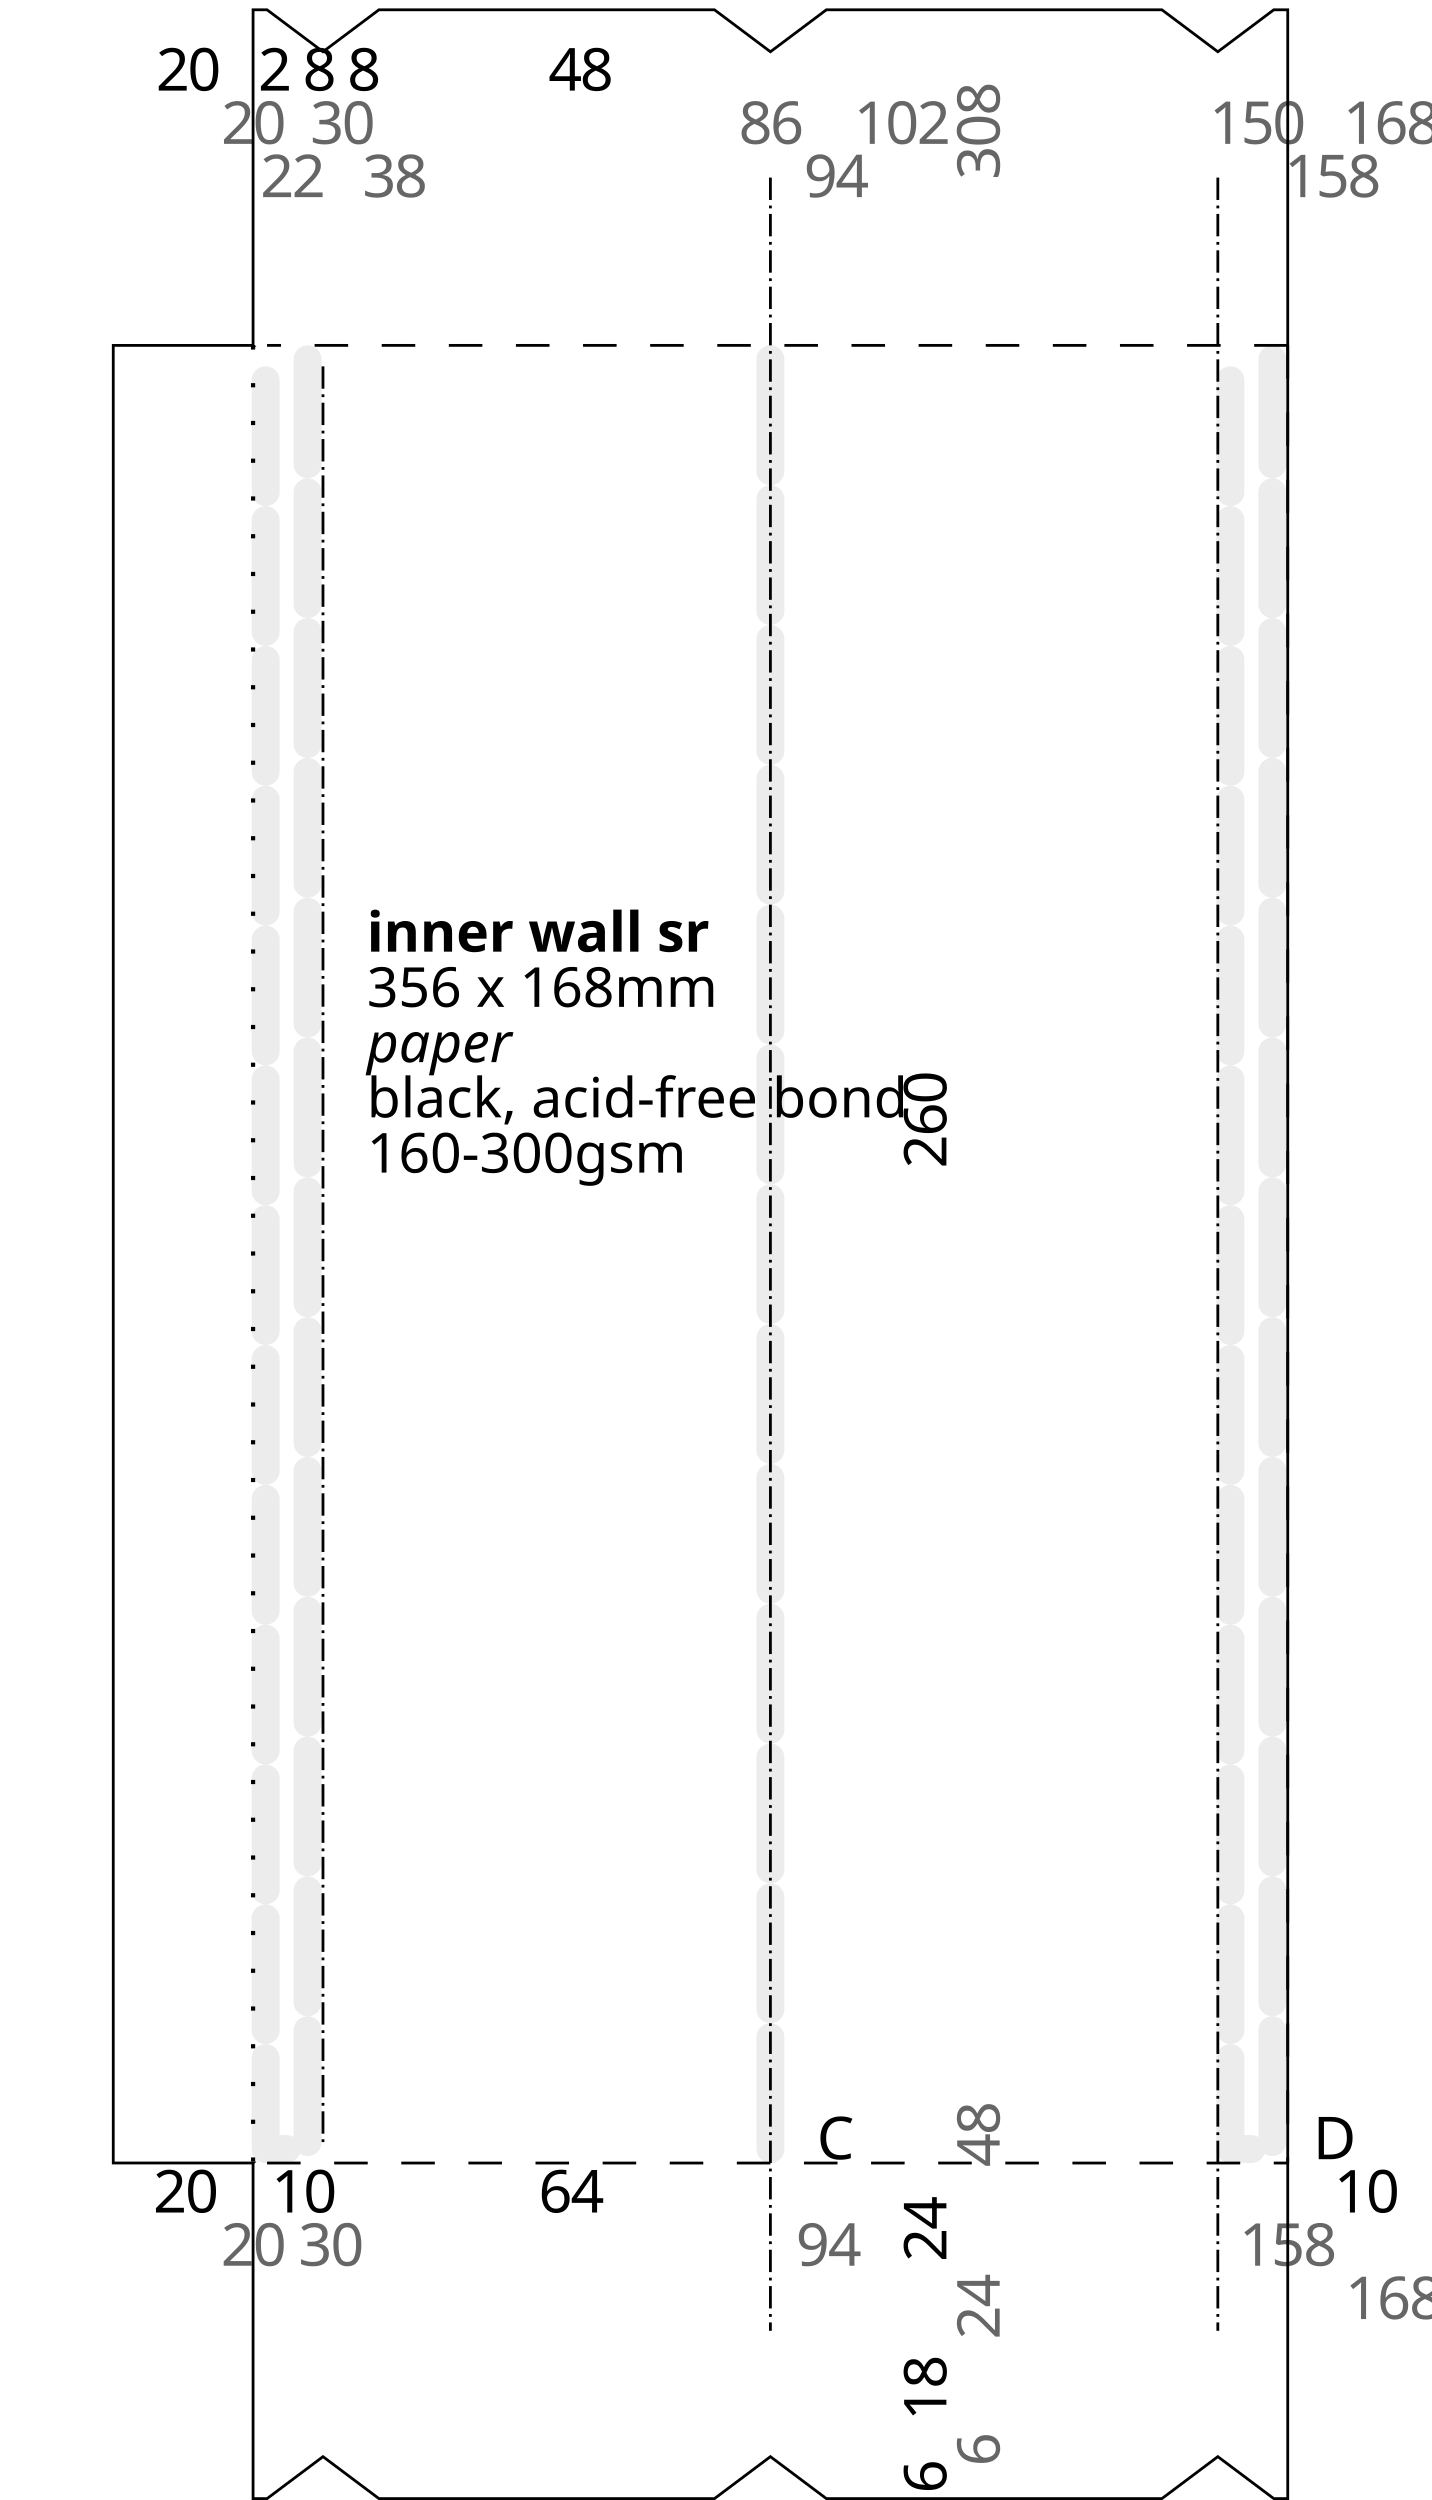
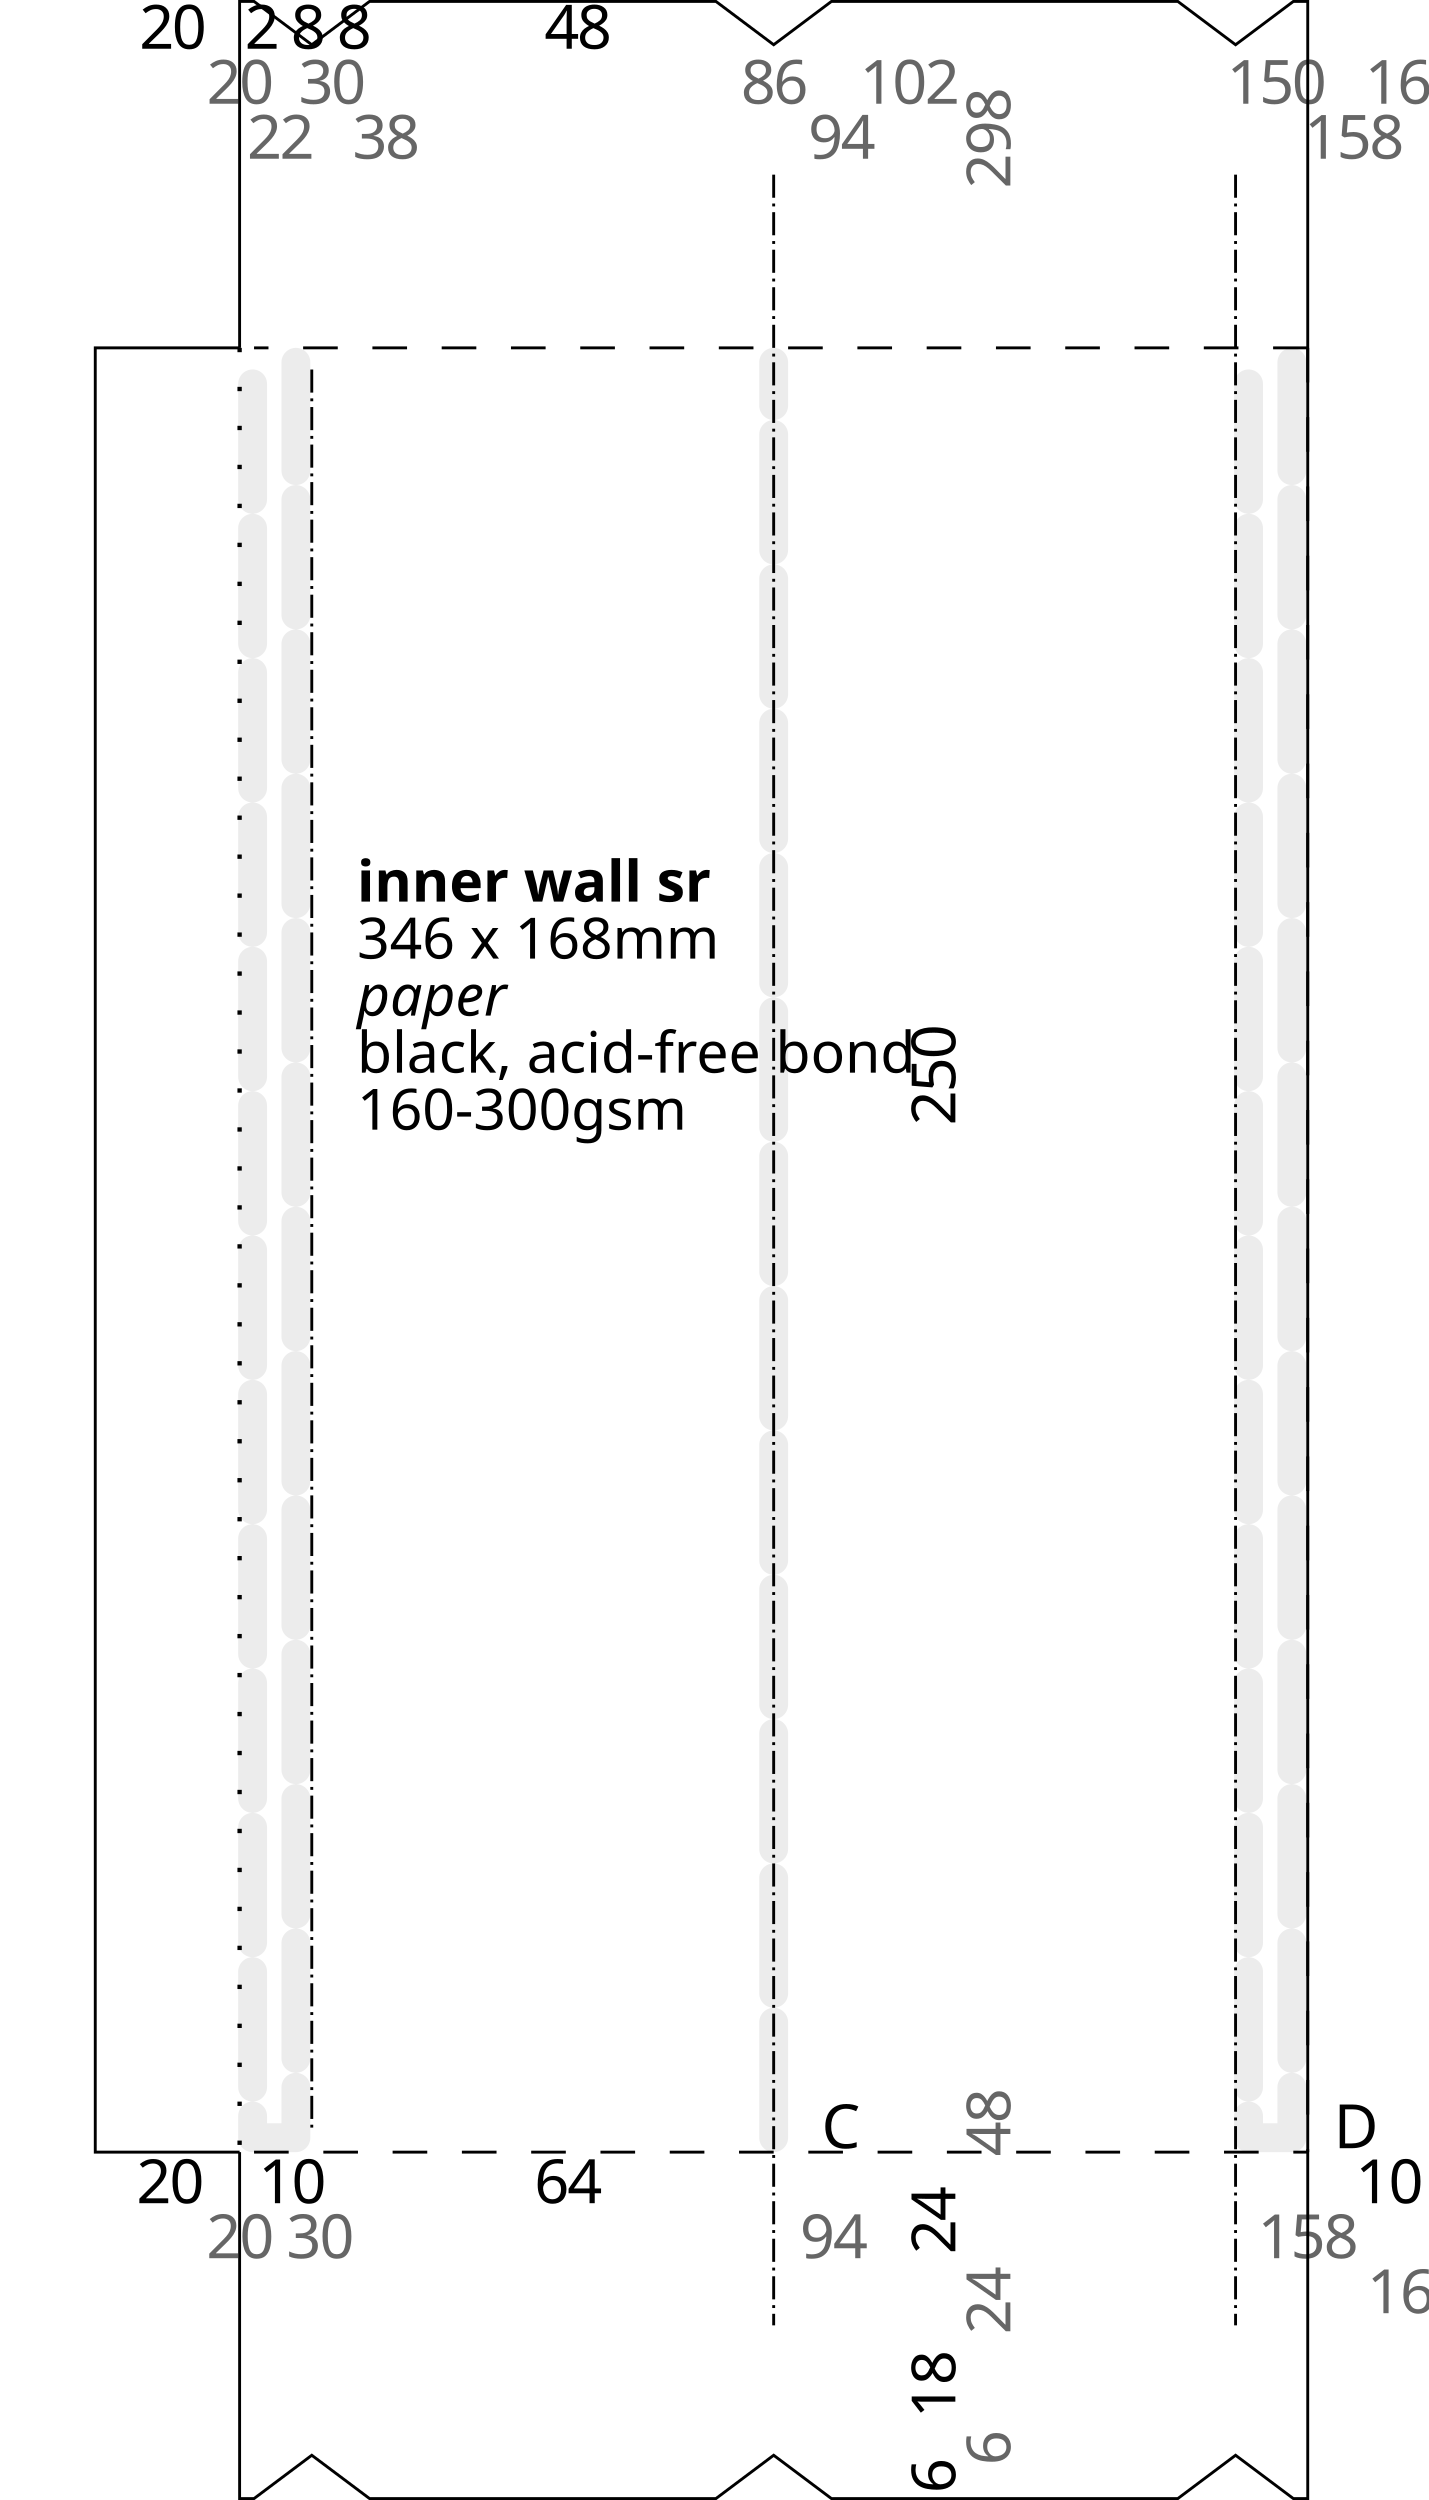
- <svg xmlns="http://www.w3.org/2000/svg" width="204.705mm" height="357.604mm" viewBox="0 0 204.705 357.604" version="1.1" id="svg8">
+ <svg xmlns="http://www.w3.org/2000/svg" width="198mm" height="346.4mm" viewBox="0 0 198 346.4" version="1.1" id="svg8">
  <defs id="defs2" />
-   <g id="layer1" transform="translate(340.2681,-214.1791)">
-     <text xml:space="preserve" style="font-style:normal;font-variant:normal;font-weight:normal;font-stretch:normal;font-size:8.467px;line-height:0%;font-family:'Trebuchet MS';-inkscape-font-specification:Sans;letter-spacing:-0.265px;word-spacing:-0.529px;writing-mode:lr-tb;display:inline;fill:#000000;fill-opacity:1;stroke:none;stroke-width:0.282" x="-318.365" y="523.043" id="text5173" transform="scale(1.000009,0.999991)">
-       <tspan id="tspan5175" x="-318.365" y="523.043" style="font-size:8.467px;line-height:90%;letter-spacing:-0.265px;word-spacing:-0.529px;fill:#000000;fill-opacity:1;stroke-width:0.282" dx="0 0 0 0 0 0 0 0 0 0 0 0 0 0 0 0 0 0 0 0 0 0 0 0 0 0 0 0 0 0 0 0 0 0 0 0 0 0 0 0 0 0 0 0 0 0 0 0 0 0" dy="0 0 0 0 0 0 0 0 0 0 0 0 0 0 0 0 0 0 0 0 0 0 0 0 0 0 0 0 0 0 0 0 0 0 0 0 0 0 0 0 0 0 0 0 0 0 0 0 0 0">                                                 C                                  D</tspan>
-       <tspan x="-318.365" y="530.663" style="font-size:8.467px;line-height:90%;letter-spacing:-0.265px;word-spacing:-0.529px;fill:#000000;fill-opacity:1;stroke-width:0.282" id="tspan7491" dx="0 0 0 0 0 0 0 0 0 0 0 0 0 0 0 0 0 0 0 0 0 0 0 0 0 0 0 0 0 0 0 0 0 0 0 0 0 0 0 0 0 0 0 0 0 0 0 0 0 0 0 0 0 0 0 0 0 0 0 0 0 0 0 0 0 0 0 0 0 0 0 0 0 0 0 0 0 0 0 0 0">20    10               64                                                      10</tspan>
-       <tspan x="-318.365" y="538.283" id="tspan5361" style="font-size:8.467px;line-height:90%;letter-spacing:-0.265px;word-spacing:-0.529px;fill:#000000;fill-opacity:0.6;stroke-width:0.282">     20 30                                94                            158</tspan>
-       <tspan x="-318.365" y="545.903" style="font-size:8.467px;line-height:90%;letter-spacing:-0.265px;word-spacing:-0.529px;fill:#000000;fill-opacity:0.6;stroke-width:0.282" dx="0 0 0 0 0 0 0 0 0 0 0 0 0 0 0 0 0 0 0 0 0 0 0 0 0 0 0 0 0 0 0 0 0 0 0 0 0 0 0 0 0 0 0 0 0 0 0 0 0 0 0 0 0 0 0 0 0 0 0 0 0 0 0 0 0 0 0 0 0 0 0 0 0 0 0 0 0 0 0 0 0 0 0 0 0 0 0 0 0" id="tspan1647">                                                                                        168 </tspan>
+   <g id="layer1" transform="translate(324.2681,-225.3831)">
+     <text xml:space="preserve" style="font-style:normal;font-variant:normal;font-weight:normal;font-stretch:normal;font-size:8.467px;line-height:0%;font-family:'Trebuchet MS';-inkscape-font-specification:Sans;letter-spacing:-0.265px;word-spacing:-0.529px;writing-mode:lr-tb;display:inline;fill:#000000;fill-opacity:1;stroke:none;stroke-width:0.282" x="-305.365" y="523.043" id="text5173" transform="scale(1.000009,0.999991)">
+       <tspan id="tspan5175" x="-305.365" y="523.043" style="font-size:8.467px;line-height:90%;letter-spacing:-0.265px;word-spacing:-0.529px;fill:#000000;fill-opacity:1;stroke-width:0.282" dx="0 0 0 0 0 0 0 0 0 0 0 0 0 0 0 0 0 0 0 0 0 0 0 0 0 0 0 0 0 0 0 0 0 0 0 0 0 0 0 0 0 0 0 0 0 0 0 0 0 0" dy="0 0 0 0 0 0 0 0 0 0 0 0 0 0 0 0 0 0 0 0 0 0 0 0 0 0 0 0 0 0 0 0 0 0 0 0 0 0 0 0 0 0 0 0 0 0 0 0 0 0">                                                 C                                  D</tspan>
+       <tspan x="-305.365" y="530.663" style="font-size:8.467px;line-height:90%;letter-spacing:-0.265px;word-spacing:-0.529px;fill:#000000;fill-opacity:1;stroke-width:0.282" id="tspan7491" dx="0 0 0 0 0 0 0 0 0 0 0 0 0 0 0 0 0 0 0 0 0 0 0 0 0 0 0 0 0 0 0 0 0 0 0 0 0 0 0 0 0 0 0 0 0 0 0 0 0 0 0 0 0 0 0 0 0 0 0 0 0 0 0 0 0 0 0 0 0 0 0 0 0 0 0 0 0 0 0 0 0">20    10               64                                                      10</tspan>
+       <tspan x="-305.365" y="538.283" id="tspan5361" style="font-size:8.467px;line-height:90%;letter-spacing:-0.265px;word-spacing:-0.529px;fill:#000000;fill-opacity:0.6;stroke-width:0.282">     20 30                                94                            158</tspan>
+       <tspan x="-305.365" y="545.903" style="font-size:8.467px;line-height:90%;letter-spacing:-0.265px;word-spacing:-0.529px;fill:#000000;fill-opacity:0.6;stroke-width:0.282" dx="0 0 0 0 0 0 0 0 0 0 0 0 0 0 0 0 0 0 0 0 0 0 0 0 0 0 0 0 0 0 0 0 0 0 0 0 0 0 0 0 0 0 0 0 0 0 0 0 0 0 0 0 0 0 0 0 0 0 0 0 0 0 0 0 0 0 0 0 0 0 0 0 0 0 0 0 0 0 0 0 0 0 0 0 0 0 0 0 0" id="tspan1647">                                                                                        168 </tspan>
    </text>
-     <text id="text5719" y="350.304" x="-287.795" style="font-style:normal;font-variant:normal;font-weight:normal;font-stretch:normal;font-size:3.387px;line-height:0%;font-family:'Trebuchet MS';-inkscape-font-specification:Sans;letter-spacing:0px;word-spacing:0px;writing-mode:lr-tb;display:inline;fill:#000000;fill-opacity:1;stroke:none;stroke-width:0.282" xml:space="preserve">
-       <tspan style="font-style:normal;font-weight:bold;font-size:7.902px;line-height:1;stroke-width:0.282" id="tspan5721" y="350.304" x="-287.795">inner wall sr</tspan>
-       <tspan y="358.206" x="-287.795" id="tspan7094" style="font-style:normal;font-size:7.902px;line-height:1;stroke-width:0.282">356 x 168mm</tspan>
-       <tspan y="366.109" x="-287.795" id="tspan7103" style="font-style:italic;font-size:7.902px;line-height:1;stroke-width:0.282">paper</tspan>
-       <tspan y="374.011" x="-287.795" id="tspan7123" style="font-style:normal;font-size:7.902px;line-height:1;stroke-width:0.282">black, acid-free bond</tspan>
-       <tspan y="381.913" x="-287.795" id="tspan7127" style="font-size:7.902px;line-height:1;stroke-width:0.282">160-300gsm</tspan>
+     <text id="text5719" y="350.304" x="-274.795" style="font-style:normal;font-variant:normal;font-weight:normal;font-stretch:normal;font-size:3.387px;line-height:0%;font-family:'Trebuchet MS';-inkscape-font-specification:Sans;letter-spacing:0px;word-spacing:0px;writing-mode:lr-tb;display:inline;fill:#000000;fill-opacity:1;stroke:none;stroke-width:0.282" xml:space="preserve">
+       <tspan style="font-style:normal;font-weight:bold;font-size:7.902px;line-height:1;stroke-width:0.282" id="tspan5721" y="350.304" x="-274.795">inner wall sr</tspan>
+       <tspan y="358.206" x="-274.795" id="tspan7094" style="font-style:normal;font-size:7.902px;line-height:1;stroke-width:0.282">346 x 168mm</tspan>
+       <tspan y="366.109" x="-274.795" id="tspan7103" style="font-style:italic;font-size:7.902px;line-height:1;stroke-width:0.282">paper</tspan>
+       <tspan y="374.011" x="-274.795" id="tspan7123" style="font-style:normal;font-size:7.902px;line-height:1;stroke-width:0.282">black, acid-free bond</tspan>
+       <tspan y="381.913" x="-274.795" id="tspan7127" style="font-size:7.902px;line-height:1;stroke-width:0.282">160-300gsm</tspan>
    </text>
-     <text transform="scale(1.000009,0.999991)" id="text2341" y="227.14" x="-317.965" style="font-style:normal;font-variant:normal;font-weight:normal;font-stretch:normal;font-size:8.467px;line-height:0%;font-family:'Trebuchet MS';-inkscape-font-specification:Sans;letter-spacing:-0.336px;word-spacing:-0.529px;writing-mode:lr-tb;display:inline;fill:#000000;fill-opacity:1;stroke:none;stroke-width:0.282" xml:space="preserve">
-       <tspan dx="0 0 0 0 0 0 0 0 0 0 0 0 0 0 0 0 0 0 0 0 0 0 0 0 0" id="tspan2337" style="font-size:8.467px;line-height:90%;letter-spacing:-0.336px;word-spacing:-0.529px;fill:#000000;fill-opacity:1;stroke-width:0.282" y="227.14" x="-317.965">20   2 8 8             48</tspan>
-       <tspan dx="0 0 0 0 0 0 0 0 0 0 0 0 0 0 0 0 0 0 0 0 0 0 0 0 0 0 0 0 0 0 0 0 0 0 0 0 0 0 0 0 0 0 0 0 0 0 0 0 0 0 0 0 0 0 0 0 0 0 0 0 0 0 0 0 0 0 0 0 0 0 0 0 0 0 0 0" style="font-size:8.467px;line-height:90%;letter-spacing:-0.336px;word-spacing:-0.529px;fill:#000000;fill-opacity:0.6;stroke-width:0.282" id="tspan2339" y="234.76" x="-317.965">     20  30                            86    102                    150   168</tspan>
-       <tspan style="font-size:8.467px;line-height:90%;letter-spacing:-0.336px;word-spacing:-0.529px;fill:#000000;fill-opacity:0.6;stroke-width:0.282" y="242.38" x="-317.965" id="tspan850">        22   38                             94                                158</tspan>
+     <text transform="scale(1.000009,0.999991)" id="text2341" y="232.14" x="-304.965" style="font-style:normal;font-variant:normal;font-weight:normal;font-stretch:normal;font-size:8.467px;line-height:0%;font-family:'Trebuchet MS';-inkscape-font-specification:Sans;letter-spacing:-0.336px;word-spacing:-0.529px;writing-mode:lr-tb;display:inline;fill:#000000;fill-opacity:1;stroke:none;stroke-width:0.282" xml:space="preserve">
+       <tspan dx="0 0 0 0 0 0 0 0 0 0 0 0 0 0 0 0 0 0 0 0 0 0 0 0 0" id="tspan2337" style="font-size:8.467px;line-height:90%;letter-spacing:-0.336px;word-spacing:-0.529px;fill:#000000;fill-opacity:1;stroke-width:0.282" y="232.14" x="-304.965">20   2 8 8             48</tspan>
+       <tspan dx="0 0 0 0 0 0 0 0 0 0 0 0 0 0 0 0 0 0 0 0 0 0 0 0 0 0 0 0 0 0 0 0 0 0 0 0 0 0 0 0 0 0 0 0 0 0 0 0 0 0 0 0 0 0 0 0 0 0 0 0 0 0 0 0 0 0 0 0 0 0 0 0 0 0 0 0" style="font-size:8.467px;line-height:90%;letter-spacing:-0.336px;word-spacing:-0.529px;fill:#000000;fill-opacity:0.6;stroke-width:0.282" id="tspan2339" y="239.76" x="-304.965">     20  30                            86    102                    150   168</tspan>
+       <tspan style="font-size:8.467px;line-height:90%;letter-spacing:-0.336px;word-spacing:-0.529px;fill:#000000;fill-opacity:0.6;stroke-width:0.282" y="247.38" x="-304.965" id="tspan850">        22   38                             94                                158</tspan>
    </text>
-     <text transform="rotate(-90)" id="text7064" y="-204.894" x="-570.829" style="font-style:normal;font-variant:normal;font-weight:normal;font-stretch:normal;font-size:8.467px;line-height:0%;font-family:'Trebuchet MS';-inkscape-font-specification:Sans;letter-spacing:-0.265px;word-spacing:-0.529px;writing-mode:lr-tb;display:inline;fill:#000000;fill-opacity:1;stroke:none;stroke-width:0.282" xml:space="preserve">
-       <tspan y="-204.894" x="-570.829" id="tspan7066" style="font-size:8.467px;line-height:0.9;letter-spacing:-0.265px;word-spacing:-0.529px;stroke-width:0.282">6   18       24                                                                            260</tspan>
-       <tspan style="font-size:8.467px;line-height:90%;letter-spacing:-0.265px;word-spacing:-0.529px;fill:#000000;fill-opacity:0.6;stroke-width:0.282" id="tspan7070" y="-197.274" x="-570.829" dx="0 0 0 0 0 0 0 0 0 0 0 0 0 0 0 0 0 0 0 0 0 0 0 0 0 0 0 0 0 0 0 0 0 0 0 0 0 0 0 0 0 0 0 0 0 0 0 0 0 0 0 0 0 0 0 0 0 0 0 0 0 0 0 0 0 0 0 0 0 0 0 0 0 0 0 0 0 0 0 0 0 0 0 0 0 0 0 0 0 0 0 0 0 0 0 0 0 0 0 0 0 0 0 0 0 0 0 0 0 0 0 0 0 0 0 0 0 0 0 0 0 0 0 0 0 0 0 0 0 0 0 0 0 0 0 0 0 0 0 0 0 0 0 0 0 0 0 0 0 0 0 0 0 0 0 0 0 0 0 0 0 0 0 0 0 0 0 0 0 0 0 0 0 0 0 0 0 0 0">  6       24        48                                                                                                                                              308       332   356</tspan>
-       <tspan style="font-size:8.467px;line-height:90%;letter-spacing:-0.265px;word-spacing:-0.529px;fill:#000000;fill-opacity:0.6;stroke-width:0.282" y="-189.654" x="-570.829" dx="0 0 0 0 0 0 0 0 0 0 0 0 0 0 0 0 0 0 0 0 0 0 0 0 0 0 0 0 0 0 0 0 0 0 0 0 0 0 0 0 0 0 0 0 0 0 0 0 0 0 0 0 0 0 0 0 0 0 0 0 0 0 0 0 0 0 0 0 0 0 0 0 0 0 0 0 0 0 0 0 0 0 0 0 0 0 0 0 0 0 0 0 0 0 0 0 0 0 0 0 0 0 0 0 0 0 0 0 0 0 0 0 0 0 0 0 0 0 0 0 0 0 0 0 0 0 0 0 0 0 0 0 0 0 0 0 0 0 0 0 0 0 0 0 0 0 0 0 0 0 0 0 0 0 0 0 0 0 0 0 0 0 0 0 0 0 0 0 0 0 0 0 0 0 0 0 0 0 0 0 0 0 0 0 0 0 0 0 0 0 0 0 0 0 0 0 0 0 0 0 0 0 0 0 0 0 0 0 0 0 0 0 0 0 0 0 0 0 0 0 0 0 0 0 0 0 0 0 0 0 0 0 0 0 0 0 0 0 0 0 0 0 0 0 0 0 0 0 0 0 0 0 0 0 0 0 0 0 0 0 0 0 0 0 0 0 0 0 0 0 0 0 0 0 0 0 0 0 0 0 0 0 0 0 0 0 0 0 0 0 0 0 0 0 0 0 0 0 0 0 0 0 0 0 0 0" id="tspan856">                                                                                                                                                                                                 350 </tspan>
+     <text transform="rotate(-90)" id="text7064" y="-191.894" x="-570.829" style="font-style:normal;font-variant:normal;font-weight:normal;font-stretch:normal;font-size:8.467px;line-height:0%;font-family:'Trebuchet MS';-inkscape-font-specification:Sans;letter-spacing:-0.265px;word-spacing:-0.529px;writing-mode:lr-tb;display:inline;fill:#000000;fill-opacity:1;stroke:none;stroke-width:0.282" xml:space="preserve">
+       <tspan y="-191.894" x="-570.829" id="tspan7066" style="font-size:8.467px;line-height:0.9;letter-spacing:-0.265px;word-spacing:-0.529px;stroke-width:0.282">6   18       24                                                                            250</tspan>
+       <tspan style="font-size:8.467px;line-height:90%;letter-spacing:-0.265px;word-spacing:-0.529px;fill:#000000;fill-opacity:0.6;stroke-width:0.282" id="tspan7070" y="-184.274" x="-570.829" dx="0 0 0 0 0 0 0 0 0 0 0 0 0 0 0 0 0 0 0 0 0 0 0 0 0 0 0 0 0 0 0 0 0 0 0 0 0 0 0 0 0 0 0 0 0 0 0 0 0 0 0 0 0 0 0 0 0 0 0 0 0 0 0 0 0 0 0 0 0 0 0 0 0 0 0 0 0 0 0 0 0 0 0 0 0 0 0 0 0 0 0 0 0 0 0 0 0 0 0 0 0 0 0 0 0 0 0 0 0 0 0 0 0 0 0 0 0 0 0 0 0 0 0 0 0 0 0 0 0 0 0 0 0 0 0 0 0 0 0 0 0 0 0 0 0 0 0 0 0 0 0 0 0 0 0 0 0 0 0 0 0 0 0 0 0 0 0 0 0 0 0 0 0">  6       24        48                                                                                                                                        298       322   346</tspan>
+       <tspan style="font-size:8.467px;line-height:90%;letter-spacing:-0.265px;word-spacing:-0.529px;fill:#000000;fill-opacity:0.6;stroke-width:0.282" y="-176.654" x="-570.829" dx="0 0 0 0 0 0 0 0 0 0 0 0 0 0 0 0 0 0 0 0 0 0 0 0 0 0 0 0 0 0 0 0 0 0 0 0 0 0 0 0 0 0 0 0 0 0 0 0 0 0 0 0 0 0 0 0 0 0 0 0 0 0 0 0 0 0 0 0 0 0 0 0 0 0 0 0 0 0 0 0 0 0 0 0 0 0 0 0 0 0 0 0 0 0 0 0 0 0 0 0 0 0 0 0 0 0 0 0 0 0 0 0 0 0 0 0 0 0 0 0 0 0 0 0 0 0 0 0 0 0 0 0 0 0 0 0 0 0 0 0 0 0 0 0 0 0 0 0 0 0 0 0 0 0 0 0 0 0 0 0 0 0 0 0 0 0 0 0 0 0 0 0 0 0 0 0 0 0 0 0 0 0 0 0 0 0 0 0 0 0 0 0 0 0 0 0 0 0 0 0 0 0 0 0 0 0 0 0 0 0 0 0 0 0 0 0 0 0 0 0 0 0 0 0 0 0 0 0 0 0 0 0 0 0 0 0 0 0 0 0 0 0 0 0 0 0 0 0 0 0 0 0 0 0 0 0 0 0 0 0 0 0 0 0 0 0 0 0 0 0 0 0 0 0 0 0 0 0 0 0 0 0 0 0 0 0 0 0 0 0 0 0 0 0 0 0 0 0 0 0" id="tspan856">                                                                                                                                                                                           340 </tspan>
    </text>
-     <path id="path3772" style="display:inline;fill:none;stroke:#000000;stroke-width:0.4;stroke-linecap:butt;stroke-linejoin:miter;stroke-miterlimit:4;stroke-dasharray:4.8, 4.8;stroke-dashoffset:0;stroke-opacity:1" d="m -156.068,263.583 h -146 m 146,-3.7e-4 v 260 m -146,-6e-5 146,5e-5" />
-     <path id="path7073-7" d="M -294.068,266.583 V 520.583" style="fill:none;stroke:#000000;stroke-width:0.4;stroke-linecap:butt;stroke-linejoin:miter;stroke-miterlimit:4;stroke-dasharray:3.2, 0.8, 0.4, 0.8;stroke-dashoffset:0;stroke-opacity:1" />
-     <path style="fill:none;stroke:#000000;stroke-width:0.4;stroke-linecap:butt;stroke-linejoin:miter;stroke-miterlimit:4;stroke-dasharray:3.2, 0.8, 0.4, 0.8;stroke-dashoffset:0;stroke-opacity:1" d="m -230.068,239.583 v 308" id="path3661" />
-     <path style="fill:none;stroke:#000000;stroke-width:0.4;stroke-linecap:butt;stroke-linejoin:miter;stroke-miterlimit:4;stroke-dasharray:3.2, 0.8, 0.4, 0.8;stroke-dashoffset:0;stroke-opacity:1" d="M -166.068,239.583 V 547.583" id="path3665" />
-     <path id="path6224" d="M -230.068,521.583 V 265.583" style="fill:none;stroke:#000000;stroke-width:4;stroke-linecap:round;stroke-linejoin:round;stroke-miterlimit:4;stroke-dasharray:16, 4;stroke-dashoffset:0;stroke-opacity:0.078" />
-     <path style="fill:none;stroke:#000000;stroke-width:4;stroke-linecap:round;stroke-linejoin:round;stroke-miterlimit:4;stroke-dasharray:16, 4;stroke-dashoffset:17.008;stroke-opacity:0.078" d="m -302.268,265.583 v 256 h 6 l 1.4e-4,-256" id="path4606" />
-     <path style="display:inline;fill:none;stroke:#000000;stroke-width:0.4;stroke-miterlimit:4;stroke-dasharray:none;stroke-opacity:1" d="m -156.068,215.583 v 48 l 3e-5,-2.6e-4 v 260 l -3e-5,1.1e-4 v 48 h -2 l -8,-6 -8,6 -48,-3e-5 -8,-6 -8,6 h -48 l -8,-6 -8,6 -2,3e-5 v -48 l 4.8e-4,-1.8e-4 -20,1.5e-4 -5.3e-4,-260 20,4.4e-4 -5.1e-4,-4.4e-4 v -48 h 2.001 l 8,6 8,-6 48,-2.6e-4 8,6 8,-6 h 48 l 8,6 8,-6 z" id="path38" />
-     <text xml:space="preserve" style="font-style:normal;font-weight:normal;font-size:10.583px;line-height:1.25;font-family:sans-serif;letter-spacing:0px;word-spacing:0px;fill:#000000;fill-opacity:1;stroke:none;stroke-width:0.265" x="143.337" y="334.166" id="text844">
-       <tspan x="143.337" y="343.53" style="stroke-width:0.265" id="tspan870" />
+     <path id="path3772" style="display:inline;fill:none;stroke:#000000;stroke-width:0.4;stroke-linecap:butt;stroke-linejoin:miter;stroke-miterlimit:4;stroke-dasharray:4.8, 4.8;stroke-dashoffset:0;stroke-opacity:1" d="m -143.068,273.583 h -146 m 146,-3.7e-4 v 250 m -146,-6e-5 146,5e-5" />
+     <path id="path7073-7" d="M -281.068,276.583 V 520.583" style="fill:none;stroke:#000000;stroke-width:0.4;stroke-linecap:butt;stroke-linejoin:miter;stroke-miterlimit:4;stroke-dasharray:3.2, 0.8, 0.4, 0.8;stroke-dashoffset:0;stroke-opacity:1" />
+     <path style="fill:none;stroke:#000000;stroke-width:0.4;stroke-linecap:butt;stroke-linejoin:miter;stroke-miterlimit:4;stroke-dasharray:3.2, 0.8, 0.4, 0.8;stroke-dashoffset:0;stroke-opacity:1" d="m -217.068,249.583 v 298" id="path3661" />
+     <path style="fill:none;stroke:#000000;stroke-width:0.4;stroke-linecap:butt;stroke-linejoin:miter;stroke-miterlimit:4;stroke-dasharray:3.2, 0.8, 0.4, 0.8;stroke-dashoffset:0;stroke-opacity:1" d="M -153.068,249.583 V 547.583" id="path3665" />
+     <path id="path6224" d="M -217.068,521.583 V 275.583" style="fill:none;stroke:#000000;stroke-width:4;stroke-linecap:round;stroke-linejoin:round;stroke-miterlimit:4;stroke-dasharray:16, 4;stroke-dashoffset:0;stroke-opacity:0.078" />
+     <path style="fill:none;stroke:#000000;stroke-width:4;stroke-linecap:round;stroke-linejoin:round;stroke-miterlimit:4;stroke-dasharray:16, 4;stroke-dashoffset:17.008;stroke-opacity:0.078" d="m -289.268,275.583 v 246 h 6 l 1.4e-4,-246" id="path4606" />
+     <path style="display:inline;fill:none;stroke:#000000;stroke-width:0.4;stroke-miterlimit:4;stroke-dasharray:none;stroke-opacity:1" d="m -143.068,225.583 v 48 l 3e-5,-2.6e-4 v 250 l -3e-5,1.1e-4 v 48 h -2 l -8,-6 -8,6 -48,-3e-5 -8,-6 -8,6 h -48 l -8,-6 -8,6 -2,3e-5 v -48 l 4.8e-4,-1.8e-4 -20,1.5e-4 -5.3e-4,-250 20,4.4e-4 -5.1e-4,-4.4e-4 v -48 h 2.001 l 8,6 8,-6 48,-2.6e-4 8,6 8,-6 h 48 l 8,6 8,-6 z" id="path38" />
+     <text xml:space="preserve" style="font-style:normal;font-weight:normal;font-size:10.583px;line-height:1.25;font-family:sans-serif;letter-spacing:0px;word-spacing:0px;fill:#000000;fill-opacity:1;stroke:none;stroke-width:0.265" x="156.337" y="334.166" id="text844">
+       <tspan x="156.337" y="343.53" style="stroke-width:0.265" id="tspan870" />
    </text>
-     <text id="text1184" y="334.166" x="543.337" style="font-style:normal;font-weight:normal;font-size:10.583px;line-height:1.25;font-family:sans-serif;letter-spacing:0px;word-spacing:0px;fill:#000000;fill-opacity:1;stroke:none;stroke-width:0.265" xml:space="preserve">
-       <tspan id="tspan1182" style="stroke-width:0.265" y="343.53" x="543.337" />
+     <text id="text1184" y="334.166" x="556.337" style="font-style:normal;font-weight:normal;font-size:10.583px;line-height:1.25;font-family:sans-serif;letter-spacing:0px;word-spacing:0px;fill:#000000;fill-opacity:1;stroke:none;stroke-width:0.265" xml:space="preserve">
+       <tspan id="tspan1182" style="stroke-width:0.265" y="343.53" x="556.337" />
    </text>
-     <path style="fill:none;stroke:#000000;stroke-width:0.6;stroke-linecap:butt;stroke-linejoin:miter;stroke-miterlimit:4;stroke-dasharray:0.6, 4.8;stroke-dashoffset:0;stroke-opacity:1" d="M -304.068,263.583 V 523.583" id="path1527" />
-     <text id="text96" y="334.166" x="543.337" style="font-style:normal;font-weight:normal;font-size:10.583px;line-height:1.25;font-family:sans-serif;letter-spacing:0px;word-spacing:0px;fill:#000000;fill-opacity:1;stroke:none;stroke-width:0.265" xml:space="preserve">
-       <tspan id="tspan94" style="stroke-width:0.265" y="343.53" x="543.337" />
+     <path style="fill:none;stroke:#000000;stroke-width:0.6;stroke-linecap:butt;stroke-linejoin:miter;stroke-miterlimit:4;stroke-dasharray:0.6, 4.8;stroke-dashoffset:0;stroke-opacity:1" d="M -291.068,273.583 V 523.583" id="path1527" />
+     <text id="text96" y="334.166" x="556.337" style="font-style:normal;font-weight:normal;font-size:10.583px;line-height:1.25;font-family:sans-serif;letter-spacing:0px;word-spacing:0px;fill:#000000;fill-opacity:1;stroke:none;stroke-width:0.265" xml:space="preserve">
+       <tspan id="tspan94" style="stroke-width:0.265" y="343.53" x="556.337" />
    </text>
-     <text xml:space="preserve" style="font-style:normal;font-weight:normal;font-size:10.583px;line-height:1.25;font-family:sans-serif;letter-spacing:0px;word-spacing:0px;fill:#000000;fill-opacity:1;stroke:none;stroke-width:0.265" x="943.337" y="334.166" id="text100">
-       <tspan x="943.337" y="343.53" style="stroke-width:0.265" id="tspan98" />
+     <text xml:space="preserve" style="font-style:normal;font-weight:normal;font-size:10.583px;line-height:1.25;font-family:sans-serif;letter-spacing:0px;word-spacing:0px;fill:#000000;fill-opacity:1;stroke:none;stroke-width:0.265" x="956.337" y="334.166" id="text100">
+       <tspan x="956.337" y="343.53" style="stroke-width:0.265" id="tspan98" />
    </text>
-     <path id="path1643" d="m -164.268,265.583 v 256 h 6 l 1.4e-4,-256" style="fill:none;stroke:#000000;stroke-width:4;stroke-linecap:round;stroke-linejoin:round;stroke-miterlimit:4;stroke-dasharray:16, 4;stroke-dashoffset:17.008;stroke-opacity:0.078" />
+     <path id="path1643" d="m -151.268,275.583 v 246 h 6 l 1.4e-4,-246" style="fill:none;stroke:#000000;stroke-width:4;stroke-linecap:round;stroke-linejoin:round;stroke-miterlimit:4;stroke-dasharray:16, 4;stroke-dashoffset:17.008;stroke-opacity:0.078" />
  </g>
</svg>
